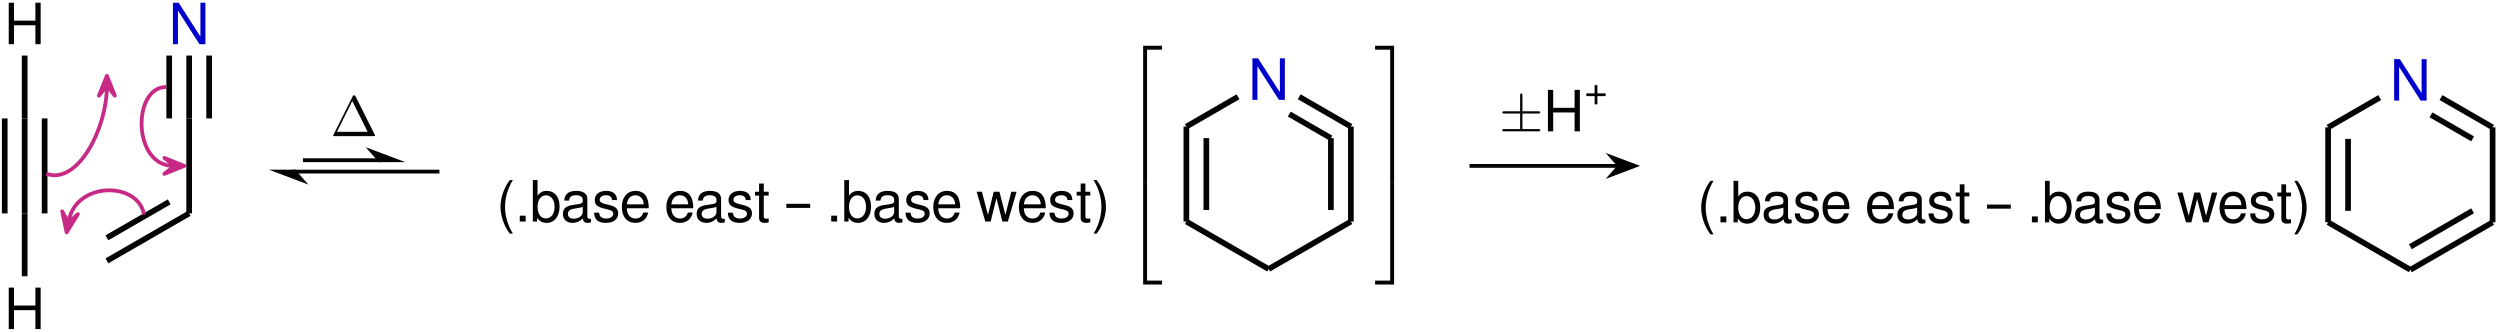
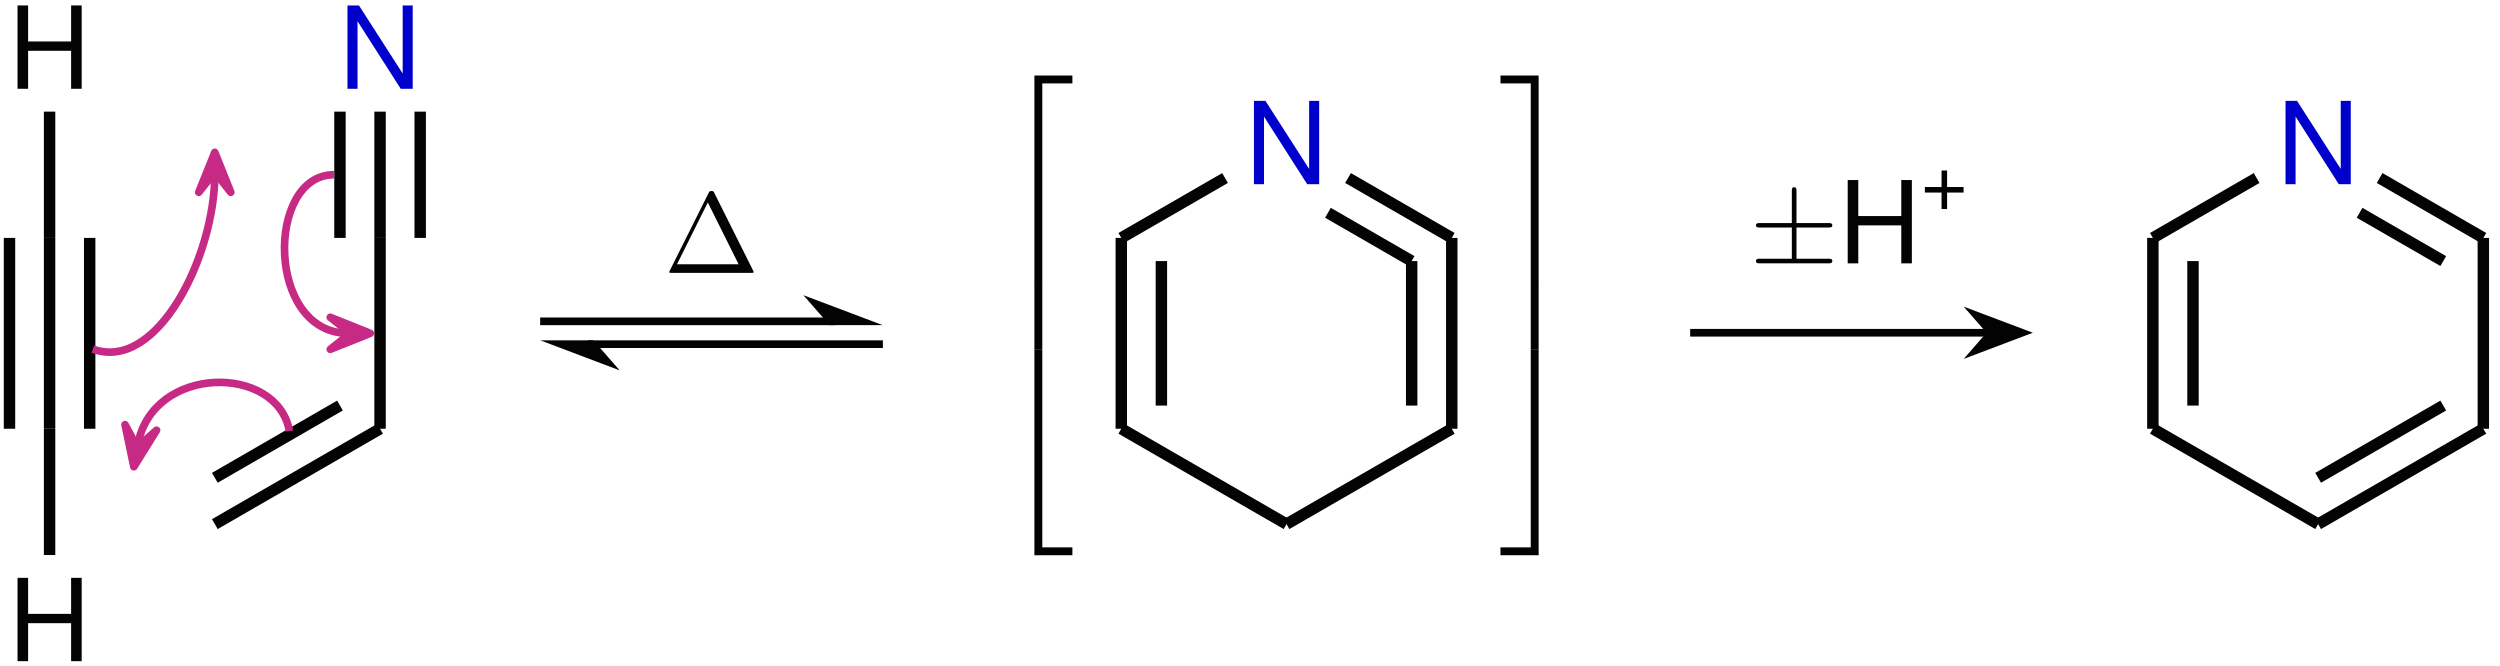
- <svg xmlns="http://www.w3.org/2000/svg" xmlns:xlink="http://www.w3.org/1999/xlink" width="438pt" height="58pt" viewBox="0 0 438 58" version="1.1">
+ <svg xmlns="http://www.w3.org/2000/svg" xmlns:xlink="http://www.w3.org/1999/xlink" width="218pt" height="58pt" viewBox="0 0 218 58" version="1.1">
  <defs>
    <g>
      <symbol overflow="visible" id="glyph0-0">
        <path style="stroke:none;" d="M 6.172 -5.188 C 6.172 -6.344 5.344 -7.094 4.047 -7.094 C 2.609 -7.094 1.859 -6.297 1.859 -4.766 L 2.719 -4.766 C 2.719 -5.656 2.953 -6.312 4 -6.312 C 4.766 -6.312 5.281 -5.859 5.281 -5.188 C 5.281 -3.922 3.484 -3.594 3.484 -2.25 L 3.484 -1.688 L 4.391 -1.688 L 4.391 -2.156 C 4.391 -3.344 6.172 -3.531 6.172 -5.188 Z M 4.391 -0.75 L 3.484 -0.75 L 3.484 0.297 L 4.391 0.297 Z M 0.344 1.391 L 7.625 1.391 L 7.625 -7.969 L 0.344 -7.969 Z M 1.172 0.688 L 1.172 -7.281 L 6.797 -7.281 L 6.797 0.688 Z M 1.172 0.688 " />
      </symbol>
      <symbol overflow="visible" id="glyph0-1">
        <path style="stroke:none;" d="M 5.469 -3.312 L 5.469 0 L 6.391 0 L 6.391 -7.266 L 5.469 -7.266 L 5.469 -4.125 L 1.719 -4.125 L 1.719 -7.266 L 0.797 -7.266 L 0.797 0 L 1.719 0 L 1.719 -3.312 Z M 5.469 -3.312 " />
      </symbol>
      <symbol overflow="visible" id="glyph0-2">
        <path style="stroke:none;" d="M 6.484 -7.266 L 5.609 -7.266 L 5.609 -1.328 L 1.797 -7.266 L 0.797 -7.266 L 0.797 0 L 1.672 0 L 1.672 -5.891 L 5.438 0 L 6.484 0 Z M 6.484 -7.266 " />
-       </symbol>
-       <symbol overflow="visible" id="glyph0-3">
-         <path style="stroke:none;" d="M 2.359 -7.266 C 1.359 -5.969 0.734 -4.141 0.734 -2.578 C 0.734 -1 1.359 0.812 2.359 2.109 L 2.906 2.109 C 2.031 0.688 1.531 -0.984 1.531 -2.578 C 1.531 -4.172 2.031 -5.859 2.906 -7.266 Z M 2.359 -7.266 " />
-       </symbol>
-       <symbol overflow="visible" id="glyph0-4">
-         <path style="stroke:none;" d="M 1.828 -1.031 L 0.797 -1.031 L 0.797 0 L 1.828 0 Z M 1.828 -1.031 " />
-       </symbol>
-       <symbol overflow="visible" id="glyph0-5">
-         <path style="stroke:none;" d="M 0.594 -7.266 L 0.594 0 L 1.344 0 L 1.344 -0.672 C 1.75 -0.062 2.266 0.234 3 0.234 C 4.375 0.234 5.281 -0.891 5.281 -2.625 C 5.281 -4.328 4.422 -5.375 3.047 -5.375 C 2.328 -5.375 1.812 -5.109 1.422 -4.516 L 1.422 -7.266 Z M 2.875 -4.594 C 3.812 -4.594 4.406 -3.781 4.406 -2.547 C 4.406 -1.359 3.781 -0.547 2.875 -0.547 C 2 -0.547 1.422 -1.344 1.422 -2.578 C 1.422 -3.797 2 -4.594 2.875 -4.594 Z M 2.875 -4.594 " />
-       </symbol>
-       <symbol overflow="visible" id="glyph0-6">
-         <path style="stroke:none;" d="M 0.531 -3.672 L 1.359 -3.672 C 1.438 -4.312 1.812 -4.609 2.594 -4.609 C 3.344 -4.609 3.766 -4.328 3.766 -3.828 L 3.766 -3.609 C 3.766 -3.266 3.547 -3.109 2.891 -3.031 C 1.359 -2.828 0.297 -2.719 0.297 -1.312 C 0.297 -0.375 0.953 0.234 2.016 0.234 C 2.672 0.234 3.203 0 3.781 -0.531 C 3.844 -0.016 4.109 0.234 4.641 0.234 C 4.812 0.234 4.938 0.203 5.219 0.141 L 5.219 -0.484 C 5.125 -0.469 5.078 -0.469 5.031 -0.469 C 4.75 -0.469 4.578 -0.625 4.578 -0.875 L 4.578 -3.953 C 4.578 -4.875 3.906 -5.375 2.625 -5.375 C 1.688 -5.375 0.578 -5.094 0.531 -3.672 Z M 2.188 -0.5 C 1.547 -0.5 1.172 -0.812 1.172 -1.328 C 1.172 -2.484 2.906 -2.188 3.766 -2.578 L 3.766 -1.641 C 3.766 -1.141 3.188 -0.5 2.188 -0.5 Z M 2.188 -0.5 " />
-       </symbol>
-       <symbol overflow="visible" id="glyph0-7">
-         <path style="stroke:none;" d="M 1.219 -1.562 L 0.344 -1.562 C 0.375 -0.344 1.062 0.234 2.422 0.234 C 3.734 0.234 4.578 -0.422 4.578 -1.422 C 4.578 -2.203 4.141 -2.625 3.094 -2.875 L 2.297 -3.078 C 1.625 -3.234 1.328 -3.453 1.328 -3.812 C 1.328 -4.297 1.766 -4.609 2.438 -4.609 C 3.109 -4.609 3.469 -4.312 3.484 -3.766 L 4.359 -3.766 C 4.359 -4.797 3.672 -5.375 2.469 -5.375 C 1.25 -5.375 0.469 -4.75 0.469 -3.781 C 0.469 -2.953 0.891 -2.578 2.125 -2.266 L 2.906 -2.078 C 3.484 -1.938 3.703 -1.734 3.703 -1.359 C 3.703 -0.875 3.219 -0.531 2.5 -0.531 C 1.469 -0.531 1.281 -1.047 1.219 -1.562 Z M 1.219 -1.562 " />
-       </symbol>
-       <symbol overflow="visible" id="glyph0-8">
-         <path style="stroke:none;" d="M 5.016 -2.328 C 5.016 -4.234 4.312 -5.375 2.688 -5.375 C 1.234 -5.375 0.297 -4.25 0.297 -2.547 C 0.297 -0.828 1.203 0.234 2.672 0.234 C 3.875 0.234 4.688 -0.453 4.906 -1.578 L 4.062 -1.578 C 3.844 -0.891 3.375 -0.531 2.703 -0.531 C 1.734 -0.531 1.188 -1.266 1.172 -2.328 Z M 1.188 -3.016 C 1.25 -3.984 1.844 -4.609 2.688 -4.609 C 3.531 -4.609 4.125 -3.906 4.125 -3.016 Z M 1.188 -3.016 " />
-       </symbol>
-       <symbol overflow="visible" id="glyph0-9">
-         <path style="stroke:none;" d="M 2.594 -5.219 L 1.734 -5.219 L 1.734 -6.656 L 0.906 -6.656 L 0.906 -5.219 L 0.203 -5.219 L 0.203 -4.547 L 0.906 -4.547 L 0.906 -0.594 C 0.906 -0.062 1.266 0.234 1.906 0.234 C 2.109 0.234 2.312 0.203 2.594 0.156 L 2.594 -0.531 C 2.484 -0.516 2.359 -0.5 2.188 -0.5 C 1.828 -0.5 1.734 -0.594 1.734 -0.969 L 1.734 -4.547 L 2.594 -4.547 Z M 2.594 -5.219 " />
-       </symbol>
-       <symbol overflow="visible" id="glyph0-10">
-         <path style="stroke:none;" d="M 4.578 -3.109 L 0.406 -3.109 L 0.406 -2.391 L 4.578 -2.391 Z M 4.578 -3.109 " />
-       </symbol>
-       <symbol overflow="visible" id="glyph0-11">
-         <path style="stroke:none;" d="M 5.562 0 L 7.094 -5.219 L 6.156 -5.219 L 5.125 -1.156 L 4.094 -5.219 L 3.078 -5.219 L 2.078 -1.156 L 1.016 -5.219 L 0.094 -5.219 L 1.609 0 L 2.547 0 L 3.562 -4.094 L 4.609 0 Z M 5.562 0 " />
-       </symbol>
-       <symbol overflow="visible" id="glyph0-12">
-         <path style="stroke:none;" d="M 0.922 2.109 C 1.922 0.812 2.547 -1 2.547 -2.578 C 2.547 -4.141 1.922 -5.969 0.922 -7.266 L 0.375 -7.266 C 1.25 -5.844 1.75 -4.172 1.75 -2.578 C 1.75 -0.984 1.25 0.703 0.375 2.109 Z M 0.922 2.109 " />
      </symbol>
      <symbol overflow="visible" id="glyph1-0">
        <path style="stroke:none;" d="" />
      </symbol>
      <symbol overflow="visible" id="glyph1-1">
        <path style="stroke:none;" d="M 4.406 -6.953 C 4.344 -7.094 4.312 -7.141 4.141 -7.141 C 3.984 -7.141 3.953 -7.094 3.891 -6.953 L 0.516 -0.203 C 0.469 -0.109 0.469 -0.094 0.469 -0.078 C 0.469 0 0.531 0 0.688 0 L 7.609 0 C 7.766 0 7.828 0 7.828 -0.078 C 7.828 -0.094 7.828 -0.109 7.781 -0.203 Z M 3.828 -6.141 L 6.516 -0.75 L 1.141 -0.75 Z M 3.828 -6.141 " />
      </symbol>
      <symbol overflow="visible" id="glyph2-0">
        <path style="stroke:none;" d="" />
      </symbol>
      <symbol overflow="visible" id="glyph2-1">
        <path style="stroke:none;" d="M 3.25 17.547 L 3.938 17.547 L 3.938 0.297 L 6.562 0.297 L 6.562 -0.391 L 3.25 -0.391 Z M 3.25 17.547 " />
      </symbol>
      <symbol overflow="visible" id="glyph2-2">
        <path style="stroke:none;" d="M 3.25 5.984 L 3.938 5.984 L 3.938 -0.016 L 3.25 -0.016 Z M 3.25 5.984 " />
      </symbol>
      <symbol overflow="visible" id="glyph2-3">
        <path style="stroke:none;" d="M 3.25 17.531 L 6.562 17.531 L 6.562 16.844 L 3.938 16.844 L 3.938 -0.406 L 3.25 -0.406 Z M 3.25 17.531 " />
      </symbol>
      <symbol overflow="visible" id="glyph2-4">
        <path style="stroke:none;" d="M 2.703 17.547 L 3.391 17.547 L 3.391 -0.391 L 0.062 -0.391 L 0.062 0.297 L 2.703 0.297 Z M 2.703 17.547 " />
      </symbol>
      <symbol overflow="visible" id="glyph2-5">
        <path style="stroke:none;" d="M 2.703 5.984 L 3.391 5.984 L 3.391 -0.016 L 2.703 -0.016 Z M 2.703 5.984 " />
      </symbol>
      <symbol overflow="visible" id="glyph2-6">
        <path style="stroke:none;" d="M 2.703 16.844 L 0.062 16.844 L 0.062 17.531 L 3.391 17.531 L 3.391 -0.406 L 2.703 -0.406 Z M 2.703 16.844 " />
      </symbol>
      <symbol overflow="visible" id="glyph3-0">
        <path style="stroke:none;" d="" />
      </symbol>
      <symbol overflow="visible" id="glyph3-1">
        <path style="stroke:none;" d="M 4.078 -3.125 L 6.844 -3.125 C 7.016 -3.125 7.203 -3.125 7.203 -3.312 C 7.203 -3.516 7.016 -3.516 6.844 -3.516 L 4.078 -3.516 L 4.078 -6.266 C 4.078 -6.438 4.078 -6.641 3.875 -6.641 C 3.672 -6.641 3.672 -6.453 3.672 -6.297 L 3.672 -3.516 L 0.891 -3.516 C 0.734 -3.516 0.547 -3.516 0.547 -3.312 C 0.547 -3.125 0.734 -3.125 0.891 -3.125 L 3.672 -3.125 L 3.672 -0.406 L 0.891 -0.406 C 0.734 -0.406 0.547 -0.406 0.547 -0.203 C 0.547 0 0.734 0 0.891 0 L 6.844 0 C 7.016 0 7.203 0 7.203 -0.203 C 7.203 -0.406 7.016 -0.406 6.844 -0.406 L 4.078 -0.406 Z M 4.078 -3.125 " />
      </symbol>
      <symbol overflow="visible" id="glyph4-0">
        <path style="stroke:none;" d="M 4.312 -3.625 C 4.312 -4.438 3.734 -4.969 2.828 -4.969 C 1.828 -4.969 1.297 -4.406 1.297 -3.328 L 1.891 -3.328 C 1.891 -3.953 2.062 -4.422 2.797 -4.422 C 3.328 -4.422 3.688 -4.094 3.688 -3.625 C 3.688 -2.75 2.438 -2.516 2.438 -1.562 L 2.438 -1.188 L 3.062 -1.188 L 3.062 -1.516 C 3.062 -2.344 4.312 -2.469 4.312 -3.625 Z M 3.062 -0.516 L 2.438 -0.516 L 2.438 0.203 L 3.062 0.203 Z M 0.25 0.969 L 5.328 0.969 L 5.328 -5.578 L 0.25 -5.578 Z M 0.828 0.484 L 0.828 -5.094 L 4.75 -5.094 L 4.75 0.484 Z M 0.828 0.484 " />
      </symbol>
      <symbol overflow="visible" id="glyph4-1">
        <path style="stroke:none;" d="M 3.719 -1.859 L 2.281 -1.859 L 2.281 -3.297 L 1.797 -3.297 L 1.797 -1.859 L 0.344 -1.859 L 0.344 -1.375 L 1.797 -1.375 L 1.797 0.062 L 2.281 0.062 L 2.281 -1.375 L 3.719 -1.375 Z M 3.719 -1.859 " />
      </symbol>
    </g>
  </defs>
  <g id="surface21">
    <g style="fill:rgb(0.999%,0.999%,0.999%);fill-opacity:1;">
      <use xlink:href="#glyph0-1" x="0.732" y="57.654" />
    </g>
    <path style="fill:none;stroke-width:0.996;stroke-linecap:butt;stroke-linejoin:miter;stroke:rgb(0.999%,0.999%,0.999%);stroke-opacity:1;stroke-miterlimit:10;" d="M 0 -0.002 L 0 -11.013 " transform="matrix(1,0,0,-1,4.324,37.385)" />
    <path style="fill:none;stroke-width:0.996;stroke-linecap:butt;stroke-linejoin:miter;stroke:rgb(0.999%,0.999%,0.999%);stroke-opacity:1;stroke-miterlimit:10;" d="M 14.41 -8.318 L 28.817 -0.002 " transform="matrix(1,0,0,-1,4.324,37.385)" />
    <path style="fill:none;stroke-width:0.996;stroke-linecap:butt;stroke-linejoin:miter;stroke:rgb(0.999%,0.999%,0.999%);stroke-opacity:1;stroke-miterlimit:10;" d="M 14.41 -4.279 L 25.321 2.022 " transform="matrix(1,0,0,-1,4.324,37.385)" />
    <path style="fill:none;stroke-width:0.996;stroke-linecap:butt;stroke-linejoin:miter;stroke:rgb(0.999%,0.999%,0.999%);stroke-opacity:1;stroke-miterlimit:10;" d="M 28.817 -0.002 L 28.817 16.639 " transform="matrix(1,0,0,-1,4.324,37.385)" />
    <g style="fill:rgb(0%,0%,79.999%);fill-opacity:1;">
      <use xlink:href="#glyph0-2" x="29.504" y="7.741" />
    </g>
    <path style="fill:none;stroke-width:0.996;stroke-linecap:butt;stroke-linejoin:miter;stroke:rgb(0.999%,0.999%,0.999%);stroke-opacity:1;stroke-miterlimit:10;" d="M 28.817 16.639 L 28.817 27.651 " transform="matrix(1,0,0,-1,4.324,37.385)" />
    <path style="fill:none;stroke-width:0.996;stroke-linecap:butt;stroke-linejoin:miter;stroke:rgb(0.999%,0.999%,0.999%);stroke-opacity:1;stroke-miterlimit:10;" d="M 25.321 16.639 L 25.321 27.651 " transform="matrix(1,0,0,-1,4.324,37.385)" />
    <path style="fill:none;stroke-width:0.996;stroke-linecap:butt;stroke-linejoin:miter;stroke:rgb(0.999%,0.999%,0.999%);stroke-opacity:1;stroke-miterlimit:10;" d="M 32.317 16.639 L 32.317 27.651 " transform="matrix(1,0,0,-1,4.324,37.385)" />
    <g style="fill:rgb(0.999%,0.999%,0.999%);fill-opacity:1;">
      <use xlink:href="#glyph0-1" x="0.732" y="7.741" />
    </g>
    <path style="fill:none;stroke-width:0.996;stroke-linecap:butt;stroke-linejoin:miter;stroke:rgb(0.999%,0.999%,0.999%);stroke-opacity:1;stroke-miterlimit:10;" d="M 0 16.639 L 0 27.651 " transform="matrix(1,0,0,-1,4.324,37.385)" />
    <path style="fill:none;stroke-width:0.996;stroke-linecap:butt;stroke-linejoin:miter;stroke:rgb(0.999%,0.999%,0.999%);stroke-opacity:1;stroke-miterlimit:10;" d="M 0 16.639 L 0 -0.002 " transform="matrix(1,0,0,-1,4.324,37.385)" />
    <path style="fill:none;stroke-width:0.996;stroke-linecap:butt;stroke-linejoin:miter;stroke:rgb(0.999%,0.999%,0.999%);stroke-opacity:1;stroke-miterlimit:10;" d="M 3.496 16.639 L 3.496 -0.002 " transform="matrix(1,0,0,-1,4.324,37.385)" />
    <path style="fill:none;stroke-width:0.996;stroke-linecap:butt;stroke-linejoin:miter;stroke:rgb(0.999%,0.999%,0.999%);stroke-opacity:1;stroke-miterlimit:10;" d="M -3.496 16.639 L -3.496 -0.002 " transform="matrix(1,0,0,-1,4.324,37.385)" />
-     <path style="fill:none;stroke-width:0.668;stroke-linecap:butt;stroke-linejoin:miter;stroke:rgb(0.999%,0.999%,0.999%);stroke-opacity:1;stroke-miterlimit:10;" d="M 52.75 9.315 L 66.524 9.315 " transform="matrix(1,0,0,-1,0.328,37.385)" />
-     <path style="fill-rule:nonzero;fill:rgb(0.999%,0.999%,0.999%);fill-opacity:1;stroke-width:0.668;stroke-linecap:butt;stroke-linejoin:miter;stroke:rgb(0.999%,0.999%,0.999%);stroke-opacity:1;stroke-miterlimit:10;" d="M 5.044 -0 L 1.079 1.496 L 2.387 -0 Z M 5.044 -0 " transform="matrix(1,0,0,-1,64.1282,28.06983)" />
-     <path style="fill:none;stroke-width:0.668;stroke-linecap:butt;stroke-linejoin:miter;stroke:rgb(0.999%,0.999%,0.999%);stroke-opacity:1;stroke-miterlimit:10;" d="M 76.66 7.322 L 50.934 7.322 " transform="matrix(1,0,0,-1,0.328,37.385)" />
-     <path style="fill-rule:nonzero;fill:rgb(0.999%,0.999%,0.999%);fill-opacity:1;stroke-width:0.668;stroke-linecap:butt;stroke-linejoin:miter;stroke:rgb(0.999%,0.999%,0.999%);stroke-opacity:1;stroke-miterlimit:10;" d="M 5.041 0 L 1.077 1.496 L 2.389 0 Z M 5.041 0 " transform="matrix(-1,0,0,1,53.9828,30.06238)" />
+     <path style="fill:none;stroke-width:0.668;stroke-linecap:butt;stroke-linejoin:miter;stroke:rgb(0.999%,0.999%,0.999%);stroke-opacity:1;stroke-miterlimit:10;" d="M 46.774 9.365 L 72.5 9.365 " transform="matrix(1,0,0,-1,0.328,37.385)" />
+     <path style="fill-rule:nonzero;fill:rgb(0.999%,0.999%,0.999%);fill-opacity:1;stroke-width:0.668;stroke-linecap:butt;stroke-linejoin:miter;stroke:rgb(0.999%,0.999%,0.999%);stroke-opacity:1;stroke-miterlimit:10;" d="M 5.043 0 L 1.078 1.497 L 2.39 0 Z M 5.043 0 " transform="matrix(1,0,0,-1,70.10577,28.02001)" />
+     <path style="fill:none;stroke-width:0.668;stroke-linecap:butt;stroke-linejoin:miter;stroke:rgb(0.999%,0.999%,0.999%);stroke-opacity:1;stroke-miterlimit:10;" d="M 76.66 7.373 L 50.934 7.373 " transform="matrix(1,0,0,-1,0.328,37.385)" />
+     <path style="fill-rule:nonzero;fill:rgb(0.999%,0.999%,0.999%);fill-opacity:1;stroke-width:0.668;stroke-linecap:butt;stroke-linejoin:miter;stroke:rgb(0.999%,0.999%,0.999%);stroke-opacity:1;stroke-miterlimit:10;" d="M 5.041 -0.001 L 1.077 1.499 L 2.389 -0.001 Z M 5.041 -0.001 " transform="matrix(-1,0,0,1,53.9828,30.01256)" />
    <g style="fill:rgb(0.999%,0.999%,0.999%);fill-opacity:1;">
-       <use xlink:href="#glyph1-1" x="57.892" y="23.845" />
+       <use xlink:href="#glyph1-1" x="57.892" y="23.796" />
    </g>
    <g style="fill:rgb(0.999%,0.999%,0.999%);fill-opacity:1;">
-       <use xlink:href="#glyph0-3" x="86.95" y="38.816" />
-       <use xlink:href="#glyph0-4" x="90.268" y="38.816" />
-       <use xlink:href="#glyph0-5" x="92.758" y="38.816" />
-       <use xlink:href="#glyph0-6" x="98.327" y="38.816" />
-       <use xlink:href="#glyph0-7" x="103.737" y="38.816" />
-       <use xlink:href="#glyph0-8" x="108.649" y="38.816" />
+       <use xlink:href="#glyph2-1" x="86.95" y="6.976" />
    </g>
    <g style="fill:rgb(0.999%,0.999%,0.999%);fill-opacity:1;">
-       <use xlink:href="#glyph0-8" x="116.449" y="38.816" />
-       <use xlink:href="#glyph0-6" x="121.759" y="38.816" />
-       <use xlink:href="#glyph0-7" x="127.169" y="38.816" />
-       <use xlink:href="#glyph0-9" x="132.081" y="38.816" />
+       <use xlink:href="#glyph2-2" x="86.95" y="24.51" />
    </g>
    <g style="fill:rgb(0.999%,0.999%,0.999%);fill-opacity:1;">
-       <use xlink:href="#glyph0-10" x="137.361" y="38.816" />
+       <use xlink:href="#glyph2-3" x="86.95" y="30.886" />
+     </g>
+     <path style="fill:none;stroke-width:0.996;stroke-linecap:butt;stroke-linejoin:miter;stroke:rgb(0.999%,0.999%,0.999%);stroke-opacity:1;stroke-miterlimit:10;" d="M 0.001 -0.002 L 14.408 -8.318 " transform="matrix(1,0,0,-1,97.776,37.385)" />
+     <path style="fill:none;stroke-width:0.996;stroke-linecap:butt;stroke-linejoin:miter;stroke:rgb(0.999%,0.999%,0.999%);stroke-opacity:1;stroke-miterlimit:10;" d="M 14.408 -8.318 L 28.818 -0.002 " transform="matrix(1,0,0,-1,97.776,37.385)" />
+     <path style="fill:none;stroke-width:0.996;stroke-linecap:butt;stroke-linejoin:miter;stroke:rgb(0.999%,0.999%,0.999%);stroke-opacity:1;stroke-miterlimit:10;" d="M 28.818 -0.002 L 28.818 16.639 " transform="matrix(1,0,0,-1,97.776,37.385)" />
+     <path style="fill:none;stroke-width:0.996;stroke-linecap:butt;stroke-linejoin:miter;stroke:rgb(0.999%,0.999%,0.999%);stroke-opacity:1;stroke-miterlimit:10;" d="M 25.322 2.018 L 25.322 14.619 " transform="matrix(1,0,0,-1,97.776,37.385)" />
+     <g style="fill:rgb(0%,0%,79.999%);fill-opacity:1;">
+       <use xlink:href="#glyph0-2" x="108.548" y="16.06" />
+     </g>
+     <path style="fill:none;stroke-width:0.996;stroke-linecap:butt;stroke-linejoin:miter;stroke:rgb(0.999%,0.999%,0.999%);stroke-opacity:1;stroke-miterlimit:10;" d="M 28.818 16.639 L 19.771 21.862 " transform="matrix(1,0,0,-1,97.776,37.385)" />
+     <path style="fill:none;stroke-width:0.996;stroke-linecap:butt;stroke-linejoin:miter;stroke:rgb(0.999%,0.999%,0.999%);stroke-opacity:1;stroke-miterlimit:10;" d="M 25.318 14.619 L 18.021 18.83 " transform="matrix(1,0,0,-1,97.776,37.385)" />
+     <path style="fill:none;stroke-width:0.996;stroke-linecap:butt;stroke-linejoin:miter;stroke:rgb(0.999%,0.999%,0.999%);stroke-opacity:1;stroke-miterlimit:10;" d="M 9.048 21.862 L 0.001 16.639 " transform="matrix(1,0,0,-1,97.776,37.385)" />
+     <path style="fill:none;stroke-width:0.996;stroke-linecap:butt;stroke-linejoin:miter;stroke:rgb(0.999%,0.999%,0.999%);stroke-opacity:1;stroke-miterlimit:10;" d="M 0.001 16.639 L 0.001 -0.002 " transform="matrix(1,0,0,-1,97.776,37.385)" />
+     <path style="fill:none;stroke-width:0.996;stroke-linecap:butt;stroke-linejoin:miter;stroke:rgb(0.999%,0.999%,0.999%);stroke-opacity:1;stroke-miterlimit:10;" d="M 3.497 14.619 L 3.497 2.018 " transform="matrix(1,0,0,-1,97.776,37.385)" />
+     <g style="fill:rgb(0.999%,0.999%,0.999%);fill-opacity:1;">
+       <use xlink:href="#glyph2-4" x="130.778" y="6.976" />
    </g>
    <g style="fill:rgb(0.999%,0.999%,0.999%);fill-opacity:1;">
-       <use xlink:href="#glyph0-4" x="144.833" y="38.816" />
-       <use xlink:href="#glyph0-5" x="147.324" y="38.816" />
-       <use xlink:href="#glyph0-6" x="152.893" y="38.816" />
-       <use xlink:href="#glyph0-7" x="158.302" y="38.816" />
-       <use xlink:href="#glyph0-8" x="163.214" y="38.816" />
+       <use xlink:href="#glyph2-5" x="130.778" y="24.51" />
    </g>
    <g style="fill:rgb(0.999%,0.999%,0.999%);fill-opacity:1;">
-       <use xlink:href="#glyph0-11" x="171.015" y="38.816" />
-       <use xlink:href="#glyph0-8" x="178.208" y="38.816" />
-       <use xlink:href="#glyph0-7" x="183.518" y="38.816" />
-       <use xlink:href="#glyph0-9" x="188.429" y="38.816" />
-       <use xlink:href="#glyph0-12" x="191.219" y="38.816" />
+       <use xlink:href="#glyph2-6" x="130.778" y="30.886" />
+     </g>
+     <path style="fill:none;stroke-width:0.668;stroke-linecap:butt;stroke-linejoin:miter;stroke:rgb(0.999%,0.999%,0.999%);stroke-opacity:1;stroke-miterlimit:10;" d="M 147.055 8.369 L 173.176 8.369 " transform="matrix(1,0,0,-1,0.328,37.385)" />
+     <path style="fill-rule:nonzero;fill:rgb(0.999%,0.999%,0.999%);fill-opacity:1;stroke-width:0.668;stroke-linecap:butt;stroke-linejoin:miter;stroke:rgb(0.999%,0.999%,0.999%);stroke-opacity:1;stroke-miterlimit:10;" d="M 5.041 0.001 L 1.08 1.497 L 2.388 0.001 L 1.08 -1.499 Z M 5.041 0.001 " transform="matrix(1,0,0,-1,171.2797,29.01629)" />
+     <g style="fill:rgb(0.999%,0.999%,0.999%);fill-opacity:1;">
+       <use xlink:href="#glyph3-1" x="152.575" y="22.965" />
    </g>
    <g style="fill:rgb(0.999%,0.999%,0.999%);fill-opacity:1;">
-       <use xlink:href="#glyph2-1" x="197.027" y="8.407" />
+       <use xlink:href="#glyph0-1" x="160.323" y="22.965" />
    </g>
    <g style="fill:rgb(0.999%,0.999%,0.999%);fill-opacity:1;">
-       <use xlink:href="#glyph2-2" x="197.027" y="25.941" />
+       <use xlink:href="#glyph4-1" x="167.506" y="18.166" />
    </g>
-     <g style="fill:rgb(0.999%,0.999%,0.999%);fill-opacity:1;">
-       <use xlink:href="#glyph2-3" x="197.027" y="32.317" />
+     <path style="fill:none;stroke-width:0.996;stroke-linecap:butt;stroke-linejoin:miter;stroke:rgb(0.999%,0.999%,0.999%);stroke-opacity:1;stroke-miterlimit:10;" d="M -0.001 -0.002 L 14.41 -8.318 " transform="matrix(1,0,0,-1,187.731,37.385)" />
+     <path style="fill:none;stroke-width:0.996;stroke-linecap:butt;stroke-linejoin:miter;stroke:rgb(0.999%,0.999%,0.999%);stroke-opacity:1;stroke-miterlimit:10;" d="M 14.41 -8.318 L 28.816 -0.002 " transform="matrix(1,0,0,-1,187.731,37.385)" />
+     <path style="fill:none;stroke-width:0.996;stroke-linecap:butt;stroke-linejoin:miter;stroke:rgb(0.999%,0.999%,0.999%);stroke-opacity:1;stroke-miterlimit:10;" d="M 14.41 -4.279 L 25.32 2.022 " transform="matrix(1,0,0,-1,187.731,37.385)" />
+     <path style="fill:none;stroke-width:0.996;stroke-linecap:butt;stroke-linejoin:miter;stroke:rgb(0.999%,0.999%,0.999%);stroke-opacity:1;stroke-miterlimit:10;" d="M 28.816 -0.002 L 28.816 16.639 " transform="matrix(1,0,0,-1,187.731,37.385)" />
+     <g style="fill:rgb(0%,0%,79.999%);fill-opacity:1;">
+       <use xlink:href="#glyph0-2" x="198.503" y="16.06" />
    </g>
-     <path style="fill:none;stroke-width:0.996;stroke-linecap:butt;stroke-linejoin:miter;stroke:rgb(0.999%,0.999%,0.999%);stroke-opacity:1;stroke-miterlimit:10;" d="M -0.001 -0 L 14.409 -8.321 " transform="matrix(1,0,0,-1,207.853,38.816)" />
-     <path style="fill:none;stroke-width:0.996;stroke-linecap:butt;stroke-linejoin:miter;stroke:rgb(0.999%,0.999%,0.999%);stroke-opacity:1;stroke-miterlimit:10;" d="M 14.409 -8.321 L 28.819 -0 " transform="matrix(1,0,0,-1,207.853,38.816)" />
-     <path style="fill:none;stroke-width:0.996;stroke-linecap:butt;stroke-linejoin:miter;stroke:rgb(0.999%,0.999%,0.999%);stroke-opacity:1;stroke-miterlimit:10;" d="M 28.819 -0 L 28.819 16.636 " transform="matrix(1,0,0,-1,207.853,38.816)" />
-     <path style="fill:none;stroke-width:0.996;stroke-linecap:butt;stroke-linejoin:miter;stroke:rgb(0.999%,0.999%,0.999%);stroke-opacity:1;stroke-miterlimit:10;" d="M 25.319 2.019 L 25.319 14.617 " transform="matrix(1,0,0,-1,207.853,38.816)" />
-     <g style="fill:rgb(0%,0%,79.999%);fill-opacity:1;">
-       <use xlink:href="#glyph0-2" x="218.625" y="17.491" />
-     </g>
-     <path style="fill:none;stroke-width:0.996;stroke-linecap:butt;stroke-linejoin:miter;stroke:rgb(0.999%,0.999%,0.999%);stroke-opacity:1;stroke-miterlimit:10;" d="M 28.819 16.636 L 19.772 21.863 " transform="matrix(1,0,0,-1,207.853,38.816)" />
-     <path style="fill:none;stroke-width:0.996;stroke-linecap:butt;stroke-linejoin:miter;stroke:rgb(0.999%,0.999%,0.999%);stroke-opacity:1;stroke-miterlimit:10;" d="M 25.319 14.617 L 18.022 18.832 " transform="matrix(1,0,0,-1,207.853,38.816)" />
-     <path style="fill:none;stroke-width:0.996;stroke-linecap:butt;stroke-linejoin:miter;stroke:rgb(0.999%,0.999%,0.999%);stroke-opacity:1;stroke-miterlimit:10;" d="M 9.045 21.863 L -0.001 16.636 " transform="matrix(1,0,0,-1,207.853,38.816)" />
-     <path style="fill:none;stroke-width:0.996;stroke-linecap:butt;stroke-linejoin:miter;stroke:rgb(0.999%,0.999%,0.999%);stroke-opacity:1;stroke-miterlimit:10;" d="M -0.001 16.636 L -0.001 -0 " transform="matrix(1,0,0,-1,207.853,38.816)" />
-     <path style="fill:none;stroke-width:0.996;stroke-linecap:butt;stroke-linejoin:miter;stroke:rgb(0.999%,0.999%,0.999%);stroke-opacity:1;stroke-miterlimit:10;" d="M 3.499 14.617 L 3.499 2.019 " transform="matrix(1,0,0,-1,207.853,38.816)" />
-     <g style="fill:rgb(0.999%,0.999%,0.999%);fill-opacity:1;">
-       <use xlink:href="#glyph2-4" x="240.855" y="8.407" />
-     </g>
-     <g style="fill:rgb(0.999%,0.999%,0.999%);fill-opacity:1;">
-       <use xlink:href="#glyph2-5" x="240.855" y="25.941" />
-     </g>
-     <g style="fill:rgb(0.999%,0.999%,0.999%);fill-opacity:1;">
-       <use xlink:href="#glyph2-6" x="240.855" y="32.317" />
-     </g>
-     <path style="fill:none;stroke-width:0.668;stroke-linecap:butt;stroke-linejoin:miter;stroke:rgb(0.999%,0.999%,0.999%);stroke-opacity:1;stroke-miterlimit:10;" d="M 257.133 8.319 L 283.254 8.319 " transform="matrix(1,0,0,-1,0.328,37.385)" />
-     <path style="fill-rule:nonzero;fill:rgb(0.999%,0.999%,0.999%);fill-opacity:1;stroke-width:0.668;stroke-linecap:butt;stroke-linejoin:miter;stroke:rgb(0.999%,0.999%,0.999%);stroke-opacity:1;stroke-miterlimit:10;" d="M 5.044 -0 L 1.079 1.496 L 2.388 -0 L 1.079 -1.496 Z M 5.044 -0 " transform="matrix(1,0,0,-1,281.3583,29.0661)" />
-     <g style="fill:rgb(0.999%,0.999%,0.999%);fill-opacity:1;">
-       <use xlink:href="#glyph3-1" x="262.652" y="23.015" />
-     </g>
-     <g style="fill:rgb(0.999%,0.999%,0.999%);fill-opacity:1;">
-       <use xlink:href="#glyph0-1" x="270.4" y="23.015" />
-     </g>
-     <g style="fill:rgb(0.999%,0.999%,0.999%);fill-opacity:1;">
-       <use xlink:href="#glyph4-1" x="277.584" y="18.215" />
-     </g>
-     <g style="fill:rgb(0.999%,0.999%,0.999%);fill-opacity:1;">
-       <use xlink:href="#glyph0-3" x="297.31" y="38.951" />
-       <use xlink:href="#glyph0-4" x="300.628" y="38.951" />
-       <use xlink:href="#glyph0-5" x="303.118" y="38.951" />
-       <use xlink:href="#glyph0-6" x="308.687" y="38.951" />
-       <use xlink:href="#glyph0-7" x="314.097" y="38.951" />
-       <use xlink:href="#glyph0-8" x="319.009" y="38.951" />
-     </g>
-     <g style="fill:rgb(0.999%,0.999%,0.999%);fill-opacity:1;">
-       <use xlink:href="#glyph0-8" x="326.809" y="38.951" />
-       <use xlink:href="#glyph0-6" x="332.119" y="38.951" />
-       <use xlink:href="#glyph0-7" x="337.529" y="38.951" />
-       <use xlink:href="#glyph0-9" x="342.441" y="38.951" />
-     </g>
-     <g style="fill:rgb(0.999%,0.999%,0.999%);fill-opacity:1;">
-       <use xlink:href="#glyph0-10" x="347.721" y="38.951" />
-     </g>
-     <g style="fill:rgb(0.999%,0.999%,0.999%);fill-opacity:1;">
-       <use xlink:href="#glyph0-4" x="355.193" y="38.951" />
-       <use xlink:href="#glyph0-5" x="357.684" y="38.951" />
-       <use xlink:href="#glyph0-6" x="363.253" y="38.951" />
-       <use xlink:href="#glyph0-7" x="368.662" y="38.951" />
-       <use xlink:href="#glyph0-8" x="373.574" y="38.951" />
-     </g>
-     <g style="fill:rgb(0.999%,0.999%,0.999%);fill-opacity:1;">
-       <use xlink:href="#glyph0-11" x="381.375" y="38.951" />
-       <use xlink:href="#glyph0-8" x="388.568" y="38.951" />
-       <use xlink:href="#glyph0-7" x="393.878" y="38.951" />
-       <use xlink:href="#glyph0-9" x="398.789" y="38.951" />
-       <use xlink:href="#glyph0-12" x="401.579" y="38.951" />
-     </g>
-     <path style="fill:none;stroke-width:0.996;stroke-linecap:butt;stroke-linejoin:miter;stroke:rgb(0.999%,0.999%,0.999%);stroke-opacity:1;stroke-miterlimit:10;" d="M 0.002 0.002 L 14.408 -8.319 " transform="matrix(1,0,0,-1,407.885,38.951)" />
-     <path style="fill:none;stroke-width:0.996;stroke-linecap:butt;stroke-linejoin:miter;stroke:rgb(0.999%,0.999%,0.999%);stroke-opacity:1;stroke-miterlimit:10;" d="M 14.408 -8.319 L 28.818 0.002 " transform="matrix(1,0,0,-1,407.885,38.951)" />
-     <path style="fill:none;stroke-width:0.996;stroke-linecap:butt;stroke-linejoin:miter;stroke:rgb(0.999%,0.999%,0.999%);stroke-opacity:1;stroke-miterlimit:10;" d="M 14.408 -4.279 L 25.318 2.021 " transform="matrix(1,0,0,-1,407.885,38.951)" />
-     <path style="fill:none;stroke-width:0.996;stroke-linecap:butt;stroke-linejoin:miter;stroke:rgb(0.999%,0.999%,0.999%);stroke-opacity:1;stroke-miterlimit:10;" d="M 28.818 0.002 L 28.818 16.639 " transform="matrix(1,0,0,-1,407.885,38.951)" />
-     <g style="fill:rgb(0%,0%,79.999%);fill-opacity:1;">
-       <use xlink:href="#glyph0-2" x="418.657" y="17.626" />
-     </g>
-     <path style="fill:none;stroke-width:0.996;stroke-linecap:butt;stroke-linejoin:miter;stroke:rgb(0.999%,0.999%,0.999%);stroke-opacity:1;stroke-miterlimit:10;" d="M 28.818 16.639 L 19.771 21.861 " transform="matrix(1,0,0,-1,407.885,38.951)" />
-     <path style="fill:none;stroke-width:0.996;stroke-linecap:butt;stroke-linejoin:miter;stroke:rgb(0.999%,0.999%,0.999%);stroke-opacity:1;stroke-miterlimit:10;" d="M 25.318 14.619 L 18.021 18.83 " transform="matrix(1,0,0,-1,407.885,38.951)" />
-     <path style="fill:none;stroke-width:0.996;stroke-linecap:butt;stroke-linejoin:miter;stroke:rgb(0.999%,0.999%,0.999%);stroke-opacity:1;stroke-miterlimit:10;" d="M 9.045 21.861 L 0.002 16.639 " transform="matrix(1,0,0,-1,407.885,38.951)" />
-     <path style="fill:none;stroke-width:0.996;stroke-linecap:butt;stroke-linejoin:miter;stroke:rgb(0.999%,0.999%,0.999%);stroke-opacity:1;stroke-miterlimit:10;" d="M 0.002 16.639 L 0.002 0.002 " transform="matrix(1,0,0,-1,407.885,38.951)" />
-     <path style="fill:none;stroke-width:0.996;stroke-linecap:butt;stroke-linejoin:miter;stroke:rgb(0.999%,0.999%,0.999%);stroke-opacity:1;stroke-miterlimit:10;" d="M 3.498 14.619 L 3.498 2.017 " transform="matrix(1,0,0,-1,407.885,38.951)" />
-     <path style="fill:none;stroke-width:0.668;stroke-linecap:butt;stroke-linejoin:miter;stroke:rgb(78.04%,16.487%,51.637%);stroke-opacity:1;stroke-miterlimit:10;" d="M -411.966 -0.201 C -413.001 5.651 -423.946 5.651 -425.2 -1.447 " transform="matrix(1,0,0,-1,437.2,37.385)" />
-     <path style="fill-rule:nonzero;fill:rgb(78.04%,16.487%,51.637%);fill-opacity:1;stroke-width:0.668;stroke-linecap:butt;stroke-linejoin:round;stroke:rgb(78.04%,16.487%,51.637%);stroke-opacity:1;stroke-miterlimit:10;" d="M 5.429 0.002 L 1.947 1.395 L 3.696 0.001 L 1.947 -1.398 Z M 5.429 0.002 " transform="matrix(-0.17363,0.9848,0.9848,0.17363,12.61301,35.35637)" />
-     <path style="fill:none;stroke-width:0.668;stroke-linecap:butt;stroke-linejoin:miter;stroke:rgb(78.04%,16.487%,51.637%);stroke-opacity:1;stroke-miterlimit:10;" d="M -408.083 22.147 C -414.028 22.147 -414.028 8.319 -406.817 8.319 " transform="matrix(1,0,0,-1,437.2,37.385)" />
-     <path style="fill-rule:nonzero;fill:rgb(78.04%,16.487%,51.637%);fill-opacity:1;stroke-width:0.668;stroke-linecap:butt;stroke-linejoin:round;stroke:rgb(78.04%,16.487%,51.637%);stroke-opacity:1;stroke-miterlimit:10;" d="M 5.43 -0 L 1.945 1.398 L 3.699 -0 L 1.945 -1.395 Z M 5.43 -0 " transform="matrix(1,0,0,-1,26.85163,29.0661)" />
-     <path style="fill:none;stroke-width:0.668;stroke-linecap:butt;stroke-linejoin:miter;stroke:rgb(78.04%,16.487%,51.637%);stroke-opacity:1;stroke-miterlimit:10;" d="M -429.106 6.944 C -423.52 4.912 -418.473 14.994 -418.473 22.205 " transform="matrix(1,0,0,-1,437.2,37.385)" />
-     <path style="fill-rule:nonzero;fill:rgb(78.04%,16.487%,51.637%);fill-opacity:1;stroke-width:0.668;stroke-linecap:butt;stroke-linejoin:round;stroke:rgb(78.04%,16.487%,51.637%);stroke-opacity:1;stroke-miterlimit:10;" d="M 5.427 -0 L 1.946 1.398 L 3.696 -0 L 1.946 -1.395 Z M 5.427 -0 " transform="matrix(0,-1,-1,0,18.72641,18.71189)" />
+     <path style="fill:none;stroke-width:0.996;stroke-linecap:butt;stroke-linejoin:miter;stroke:rgb(0.999%,0.999%,0.999%);stroke-opacity:1;stroke-miterlimit:10;" d="M 28.816 16.639 L 19.773 21.862 " transform="matrix(1,0,0,-1,187.731,37.385)" />
+     <path style="fill:none;stroke-width:0.996;stroke-linecap:butt;stroke-linejoin:miter;stroke:rgb(0.999%,0.999%,0.999%);stroke-opacity:1;stroke-miterlimit:10;" d="M 25.32 14.619 L 18.023 18.83 " transform="matrix(1,0,0,-1,187.731,37.385)" />
+     <path style="fill:none;stroke-width:0.996;stroke-linecap:butt;stroke-linejoin:miter;stroke:rgb(0.999%,0.999%,0.999%);stroke-opacity:1;stroke-miterlimit:10;" d="M 9.046 21.862 L -0.001 16.639 " transform="matrix(1,0,0,-1,187.731,37.385)" />
+     <path style="fill:none;stroke-width:0.996;stroke-linecap:butt;stroke-linejoin:miter;stroke:rgb(0.999%,0.999%,0.999%);stroke-opacity:1;stroke-miterlimit:10;" d="M -0.001 16.639 L -0.001 -0.002 " transform="matrix(1,0,0,-1,187.731,37.385)" />
+     <path style="fill:none;stroke-width:0.996;stroke-linecap:butt;stroke-linejoin:miter;stroke:rgb(0.999%,0.999%,0.999%);stroke-opacity:1;stroke-miterlimit:10;" d="M 3.499 14.619 L 3.499 2.018 " transform="matrix(1,0,0,-1,187.731,37.385)" />
+     <path style="fill:none;stroke-width:0.668;stroke-linecap:butt;stroke-linejoin:miter;stroke:rgb(78.04%,16.487%,51.637%);stroke-opacity:1;stroke-miterlimit:10;" d="M -191.812 -0.201 C -192.843 5.651 -203.792 5.651 -205.042 -1.447 " transform="matrix(1,0,0,-1,217.046,37.385)" />
+     <path style="fill-rule:nonzero;fill:rgb(78.04%,16.487%,51.637%);fill-opacity:1;stroke-width:0.668;stroke-linecap:butt;stroke-linejoin:round;stroke:rgb(78.04%,16.487%,51.637%);stroke-opacity:1;stroke-miterlimit:10;" d="M 5.43 -0.002 L 1.947 1.395 L 3.696 -0.002 L 1.947 -1.397 Z M 5.43 -0.002 " transform="matrix(-0.17363,0.9848,0.9848,0.17363,12.61619,35.35637)" />
+     <path style="fill:none;stroke-width:0.668;stroke-linecap:butt;stroke-linejoin:miter;stroke:rgb(78.04%,16.487%,51.637%);stroke-opacity:1;stroke-miterlimit:10;" d="M -187.929 22.147 C -193.87 22.147 -193.87 8.319 -186.659 8.319 " transform="matrix(1,0,0,-1,217.046,37.385)" />
+     <path style="fill-rule:nonzero;fill:rgb(78.04%,16.487%,51.637%);fill-opacity:1;stroke-width:0.668;stroke-linecap:butt;stroke-linejoin:round;stroke:rgb(78.04%,16.487%,51.637%);stroke-opacity:1;stroke-miterlimit:10;" d="M 5.426 -0 L 1.946 1.398 L 3.696 -0 L 1.946 -1.395 Z M 5.426 -0 " transform="matrix(1,0,0,-1,26.8548,29.0661)" />
+     <path style="fill:none;stroke-width:0.668;stroke-linecap:butt;stroke-linejoin:miter;stroke:rgb(78.04%,16.487%,51.637%);stroke-opacity:1;stroke-miterlimit:10;" d="M -208.948 6.944 C -203.362 4.912 -198.316 14.994 -198.316 22.205 " transform="matrix(1,0,0,-1,217.046,37.385)" />
+     <path style="fill-rule:nonzero;fill:rgb(78.04%,16.487%,51.637%);fill-opacity:1;stroke-width:0.668;stroke-linecap:butt;stroke-linejoin:round;stroke:rgb(78.04%,16.487%,51.637%);stroke-opacity:1;stroke-miterlimit:10;" d="M 5.427 -0.001 L 1.946 1.398 L 3.696 -0.001 L 1.946 -1.395 Z M 5.427 -0.001 " transform="matrix(0,-1,-1,0,18.7296,18.71189)" />
  </g>
</svg>
